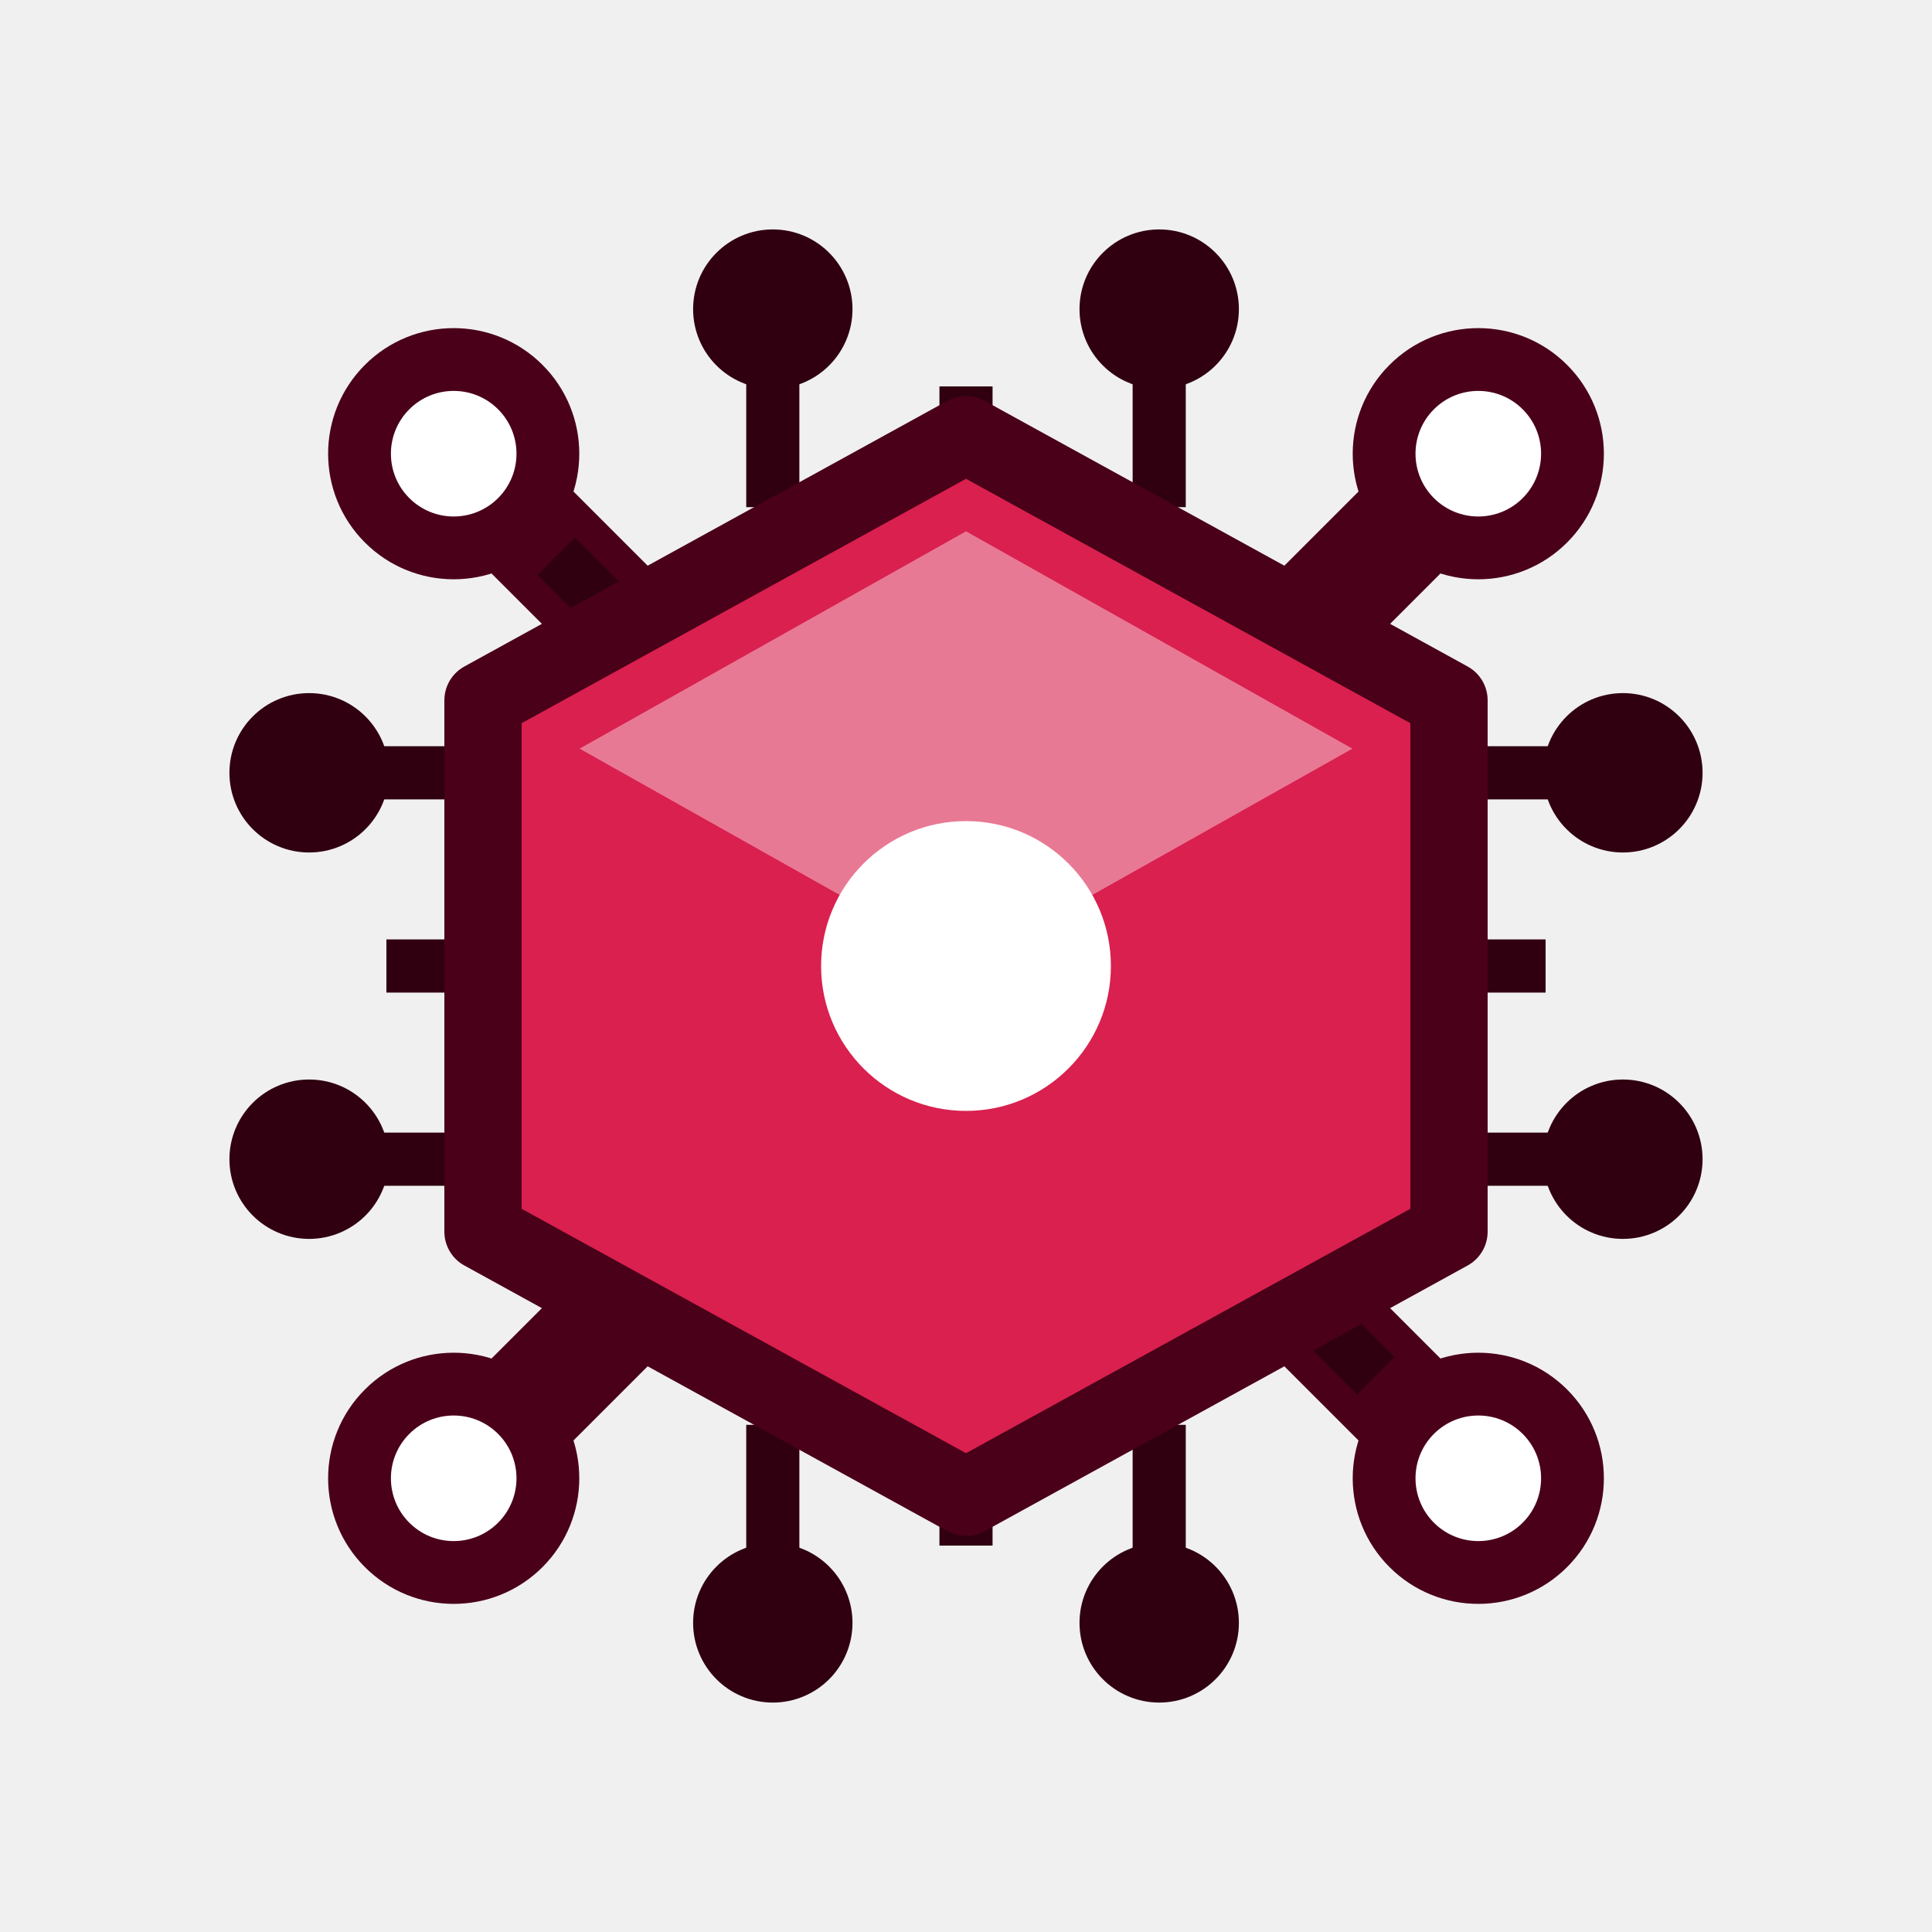
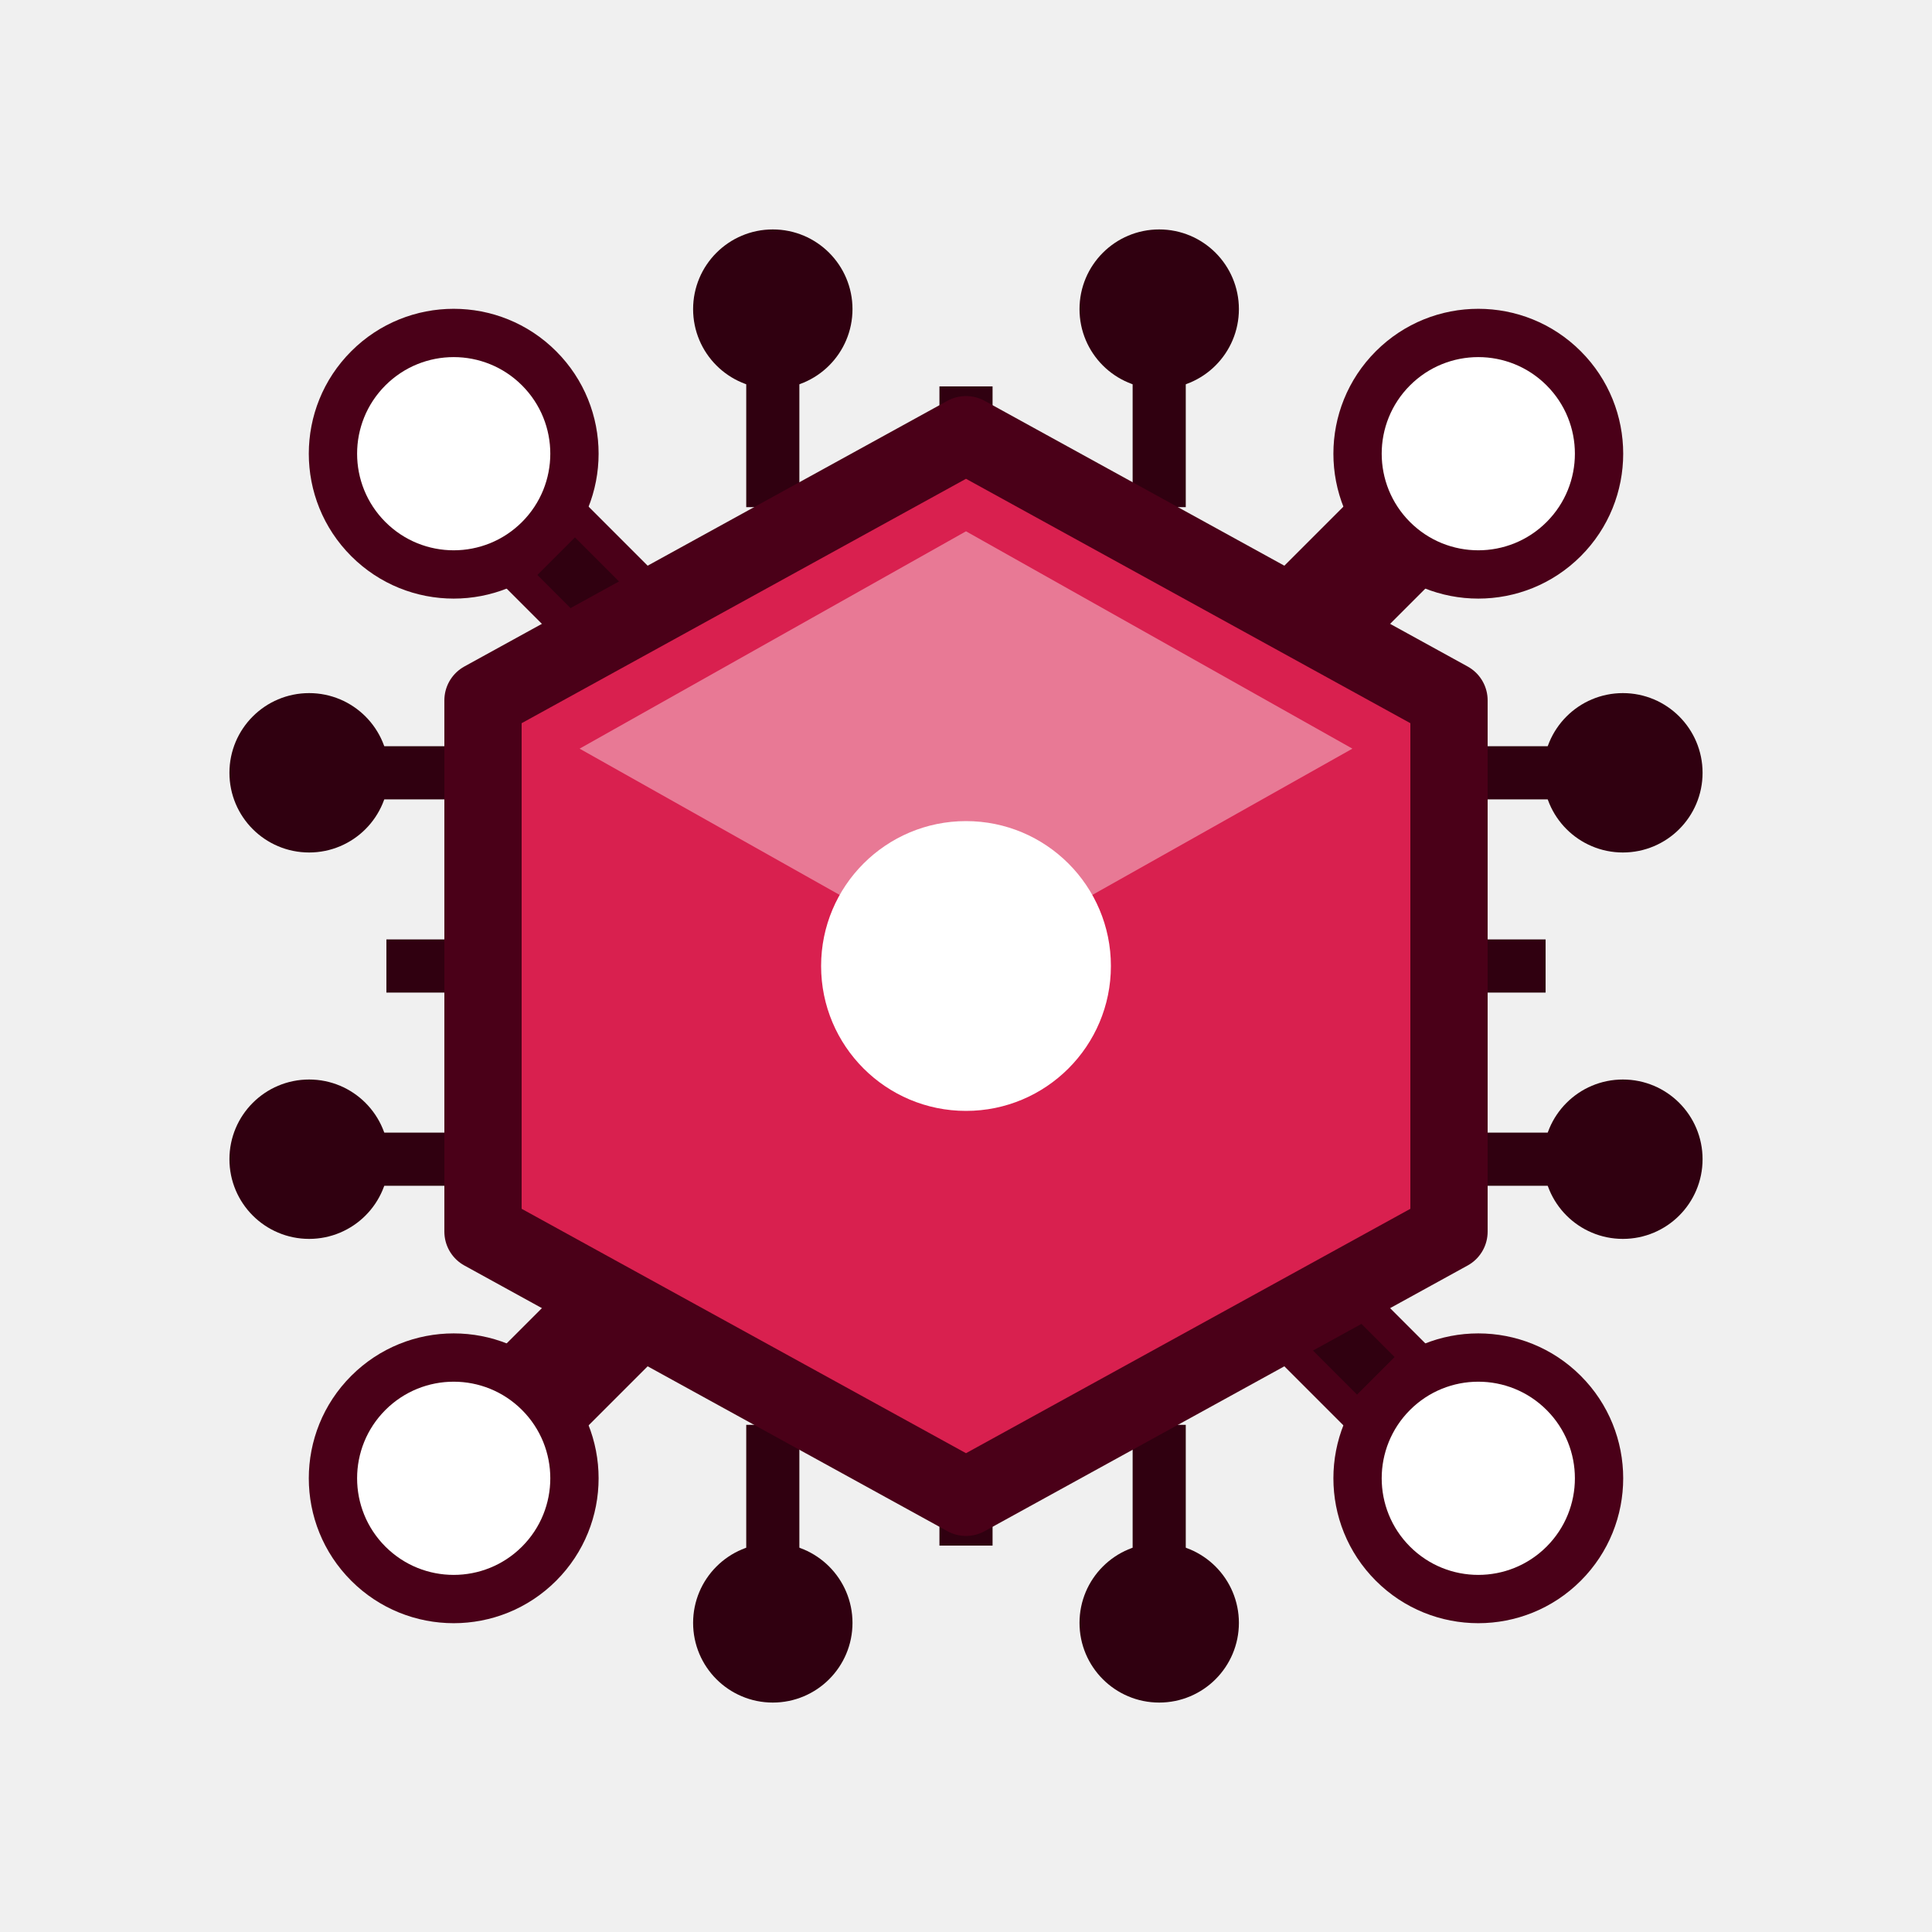
<svg xmlns="http://www.w3.org/2000/svg" viewBox="0 0 40 40" width="40" height="40" id="bug_NESESWNW">
  <g transform="rotate(45 20 20)">
    <line x1="20" y1="14" x2="20" y2="6" stroke="#4a0018" stroke-width="2.4" />
-     <circle cx="20" cy="5" r="2.6" fill="#4a0018" />
-     <circle cx="20" cy="5" r="1.3" fill="#ffffff" />
+     <circle cx="20" cy="5" r="3" fill="#4a0018" />
+     <circle cx="20" cy="5" r="2" fill="#ffffff" />
  </g>
  <g transform="rotate(135 20 20)">
    <line x1="20" y1="14" x2="20" y2="6" stroke="#4a0018" stroke-width="2.4" />
-     <circle cx="20" cy="5" r="2.6" fill="#4a0018" />
-     <circle cx="20" cy="5" r="1.3" fill="#ffffff" />
+     <circle cx="20" cy="5" r="3" fill="#4a0018" />
+     <circle cx="20" cy="5" r="2" fill="#ffffff" />
  </g>
  <g transform="rotate(225 20 20)">
    <line x1="20" y1="14" x2="20" y2="6" stroke="#4a0018" stroke-width="2.4" />
-     <circle cx="20" cy="5" r="2.6" fill="#4a0018" />
-     <circle cx="20" cy="5" r="1.3" fill="#ffffff" />
+     <circle cx="20" cy="5" r="3" fill="#4a0018" />
+     <circle cx="20" cy="5" r="2" fill="#ffffff" />
  </g>
  <g transform="rotate(315 20 20)">
    <line x1="20" y1="14" x2="20" y2="6" stroke="#4a0018" stroke-width="2.4" />
-     <circle cx="20" cy="5" r="2.6" fill="#4a0018" />
-     <circle cx="20" cy="5" r="1.3" fill="#ffffff" />
+     <circle cx="20" cy="5" r="3" fill="#4a0018" />
+     <circle cx="20" cy="5" r="2" fill="#ffffff" />
  </g>
  <g transform="rotate(0 20 20) translate(-4 0)" stroke="#300010" stroke-width="1.1" fill="#300010">
    <line x1="20" y1="10.5" x2="20" y2="7" />
    <circle cx="20" cy="6.4" r="1.1" />
  </g>
  <g transform="rotate(0 20 20) translate(0 0)" stroke="#300010" stroke-width="1.1" fill="#300010">
    <line x1="20" y1="10.5" x2="20" y2="8" />
  </g>
  <g transform="rotate(0 20 20) translate(4 0)" stroke="#300010" stroke-width="1.1" fill="#300010">
    <line x1="20" y1="10.5" x2="20" y2="7" />
    <circle cx="20" cy="6.4" r="1.1" />
  </g>
  <g transform="rotate(90 20 20) translate(-4 0)" stroke="#300010" stroke-width="1.1" fill="#300010">
    <line x1="20" y1="10.5" x2="20" y2="7" />
    <circle cx="20" cy="6.4" r="1.1" />
  </g>
  <g transform="rotate(90 20 20) translate(0 0)" stroke="#300010" stroke-width="1.1" fill="#300010">
    <line x1="20" y1="10.5" x2="20" y2="8" />
  </g>
  <g transform="rotate(90 20 20) translate(4 0)" stroke="#300010" stroke-width="1.1" fill="#300010">
    <line x1="20" y1="10.5" x2="20" y2="7" />
    <circle cx="20" cy="6.4" r="1.1" />
  </g>
  <g transform="rotate(180 20 20) translate(-4 0)" stroke="#300010" stroke-width="1.1" fill="#300010">
    <line x1="20" y1="10.5" x2="20" y2="7" />
    <circle cx="20" cy="6.4" r="1.1" />
  </g>
  <g transform="rotate(180 20 20) translate(0 0)" stroke="#300010" stroke-width="1.1" fill="#300010">
    <line x1="20" y1="10.5" x2="20" y2="8" />
  </g>
  <g transform="rotate(180 20 20) translate(4 0)" stroke="#300010" stroke-width="1.1" fill="#300010">
    <line x1="20" y1="10.5" x2="20" y2="7" />
    <circle cx="20" cy="6.4" r="1.1" />
  </g>
  <g transform="rotate(270 20 20) translate(-4 0)" stroke="#300010" stroke-width="1.1" fill="#300010">
    <line x1="20" y1="10.5" x2="20" y2="7" />
    <circle cx="20" cy="6.4" r="1.1" />
  </g>
  <g transform="rotate(270 20 20) translate(0 0)" stroke="#300010" stroke-width="1.1" fill="#300010">
    <line x1="20" y1="10.5" x2="20" y2="8" />
  </g>
  <g transform="rotate(270 20 20) translate(4 0)" stroke="#300010" stroke-width="1.1" fill="#300010">
    <line x1="20" y1="10.5" x2="20" y2="7" />
    <circle cx="20" cy="6.4" r="1.1" />
  </g>
  <g transform="rotate(135 20 20) translate(0 0)" stroke="#300010" stroke-width="1.1" fill="#300010">
    <line x1="20" y1="10.5" x2="20" y2="8" />
  </g>
  <g transform="rotate(315 20 20) translate(0 0)" stroke="#300010" stroke-width="1.1" fill="#300010">
    <line x1="20" y1="10.5" x2="20" y2="8" />
  </g>
  <polygon points="20,9 30,14.5 30,25.5 20,31 10,25.5 10,14.5" fill="#d9204f" stroke="#4a0018" stroke-width="1.6" stroke-linejoin="round" />
  <polygon points="20,11 28,15.5 20,20 12,15.5" fill="rgba(255,255,255,.4)" />
  <circle cx="20" cy="20" r="3" fill="#ffffff" />
</svg>
